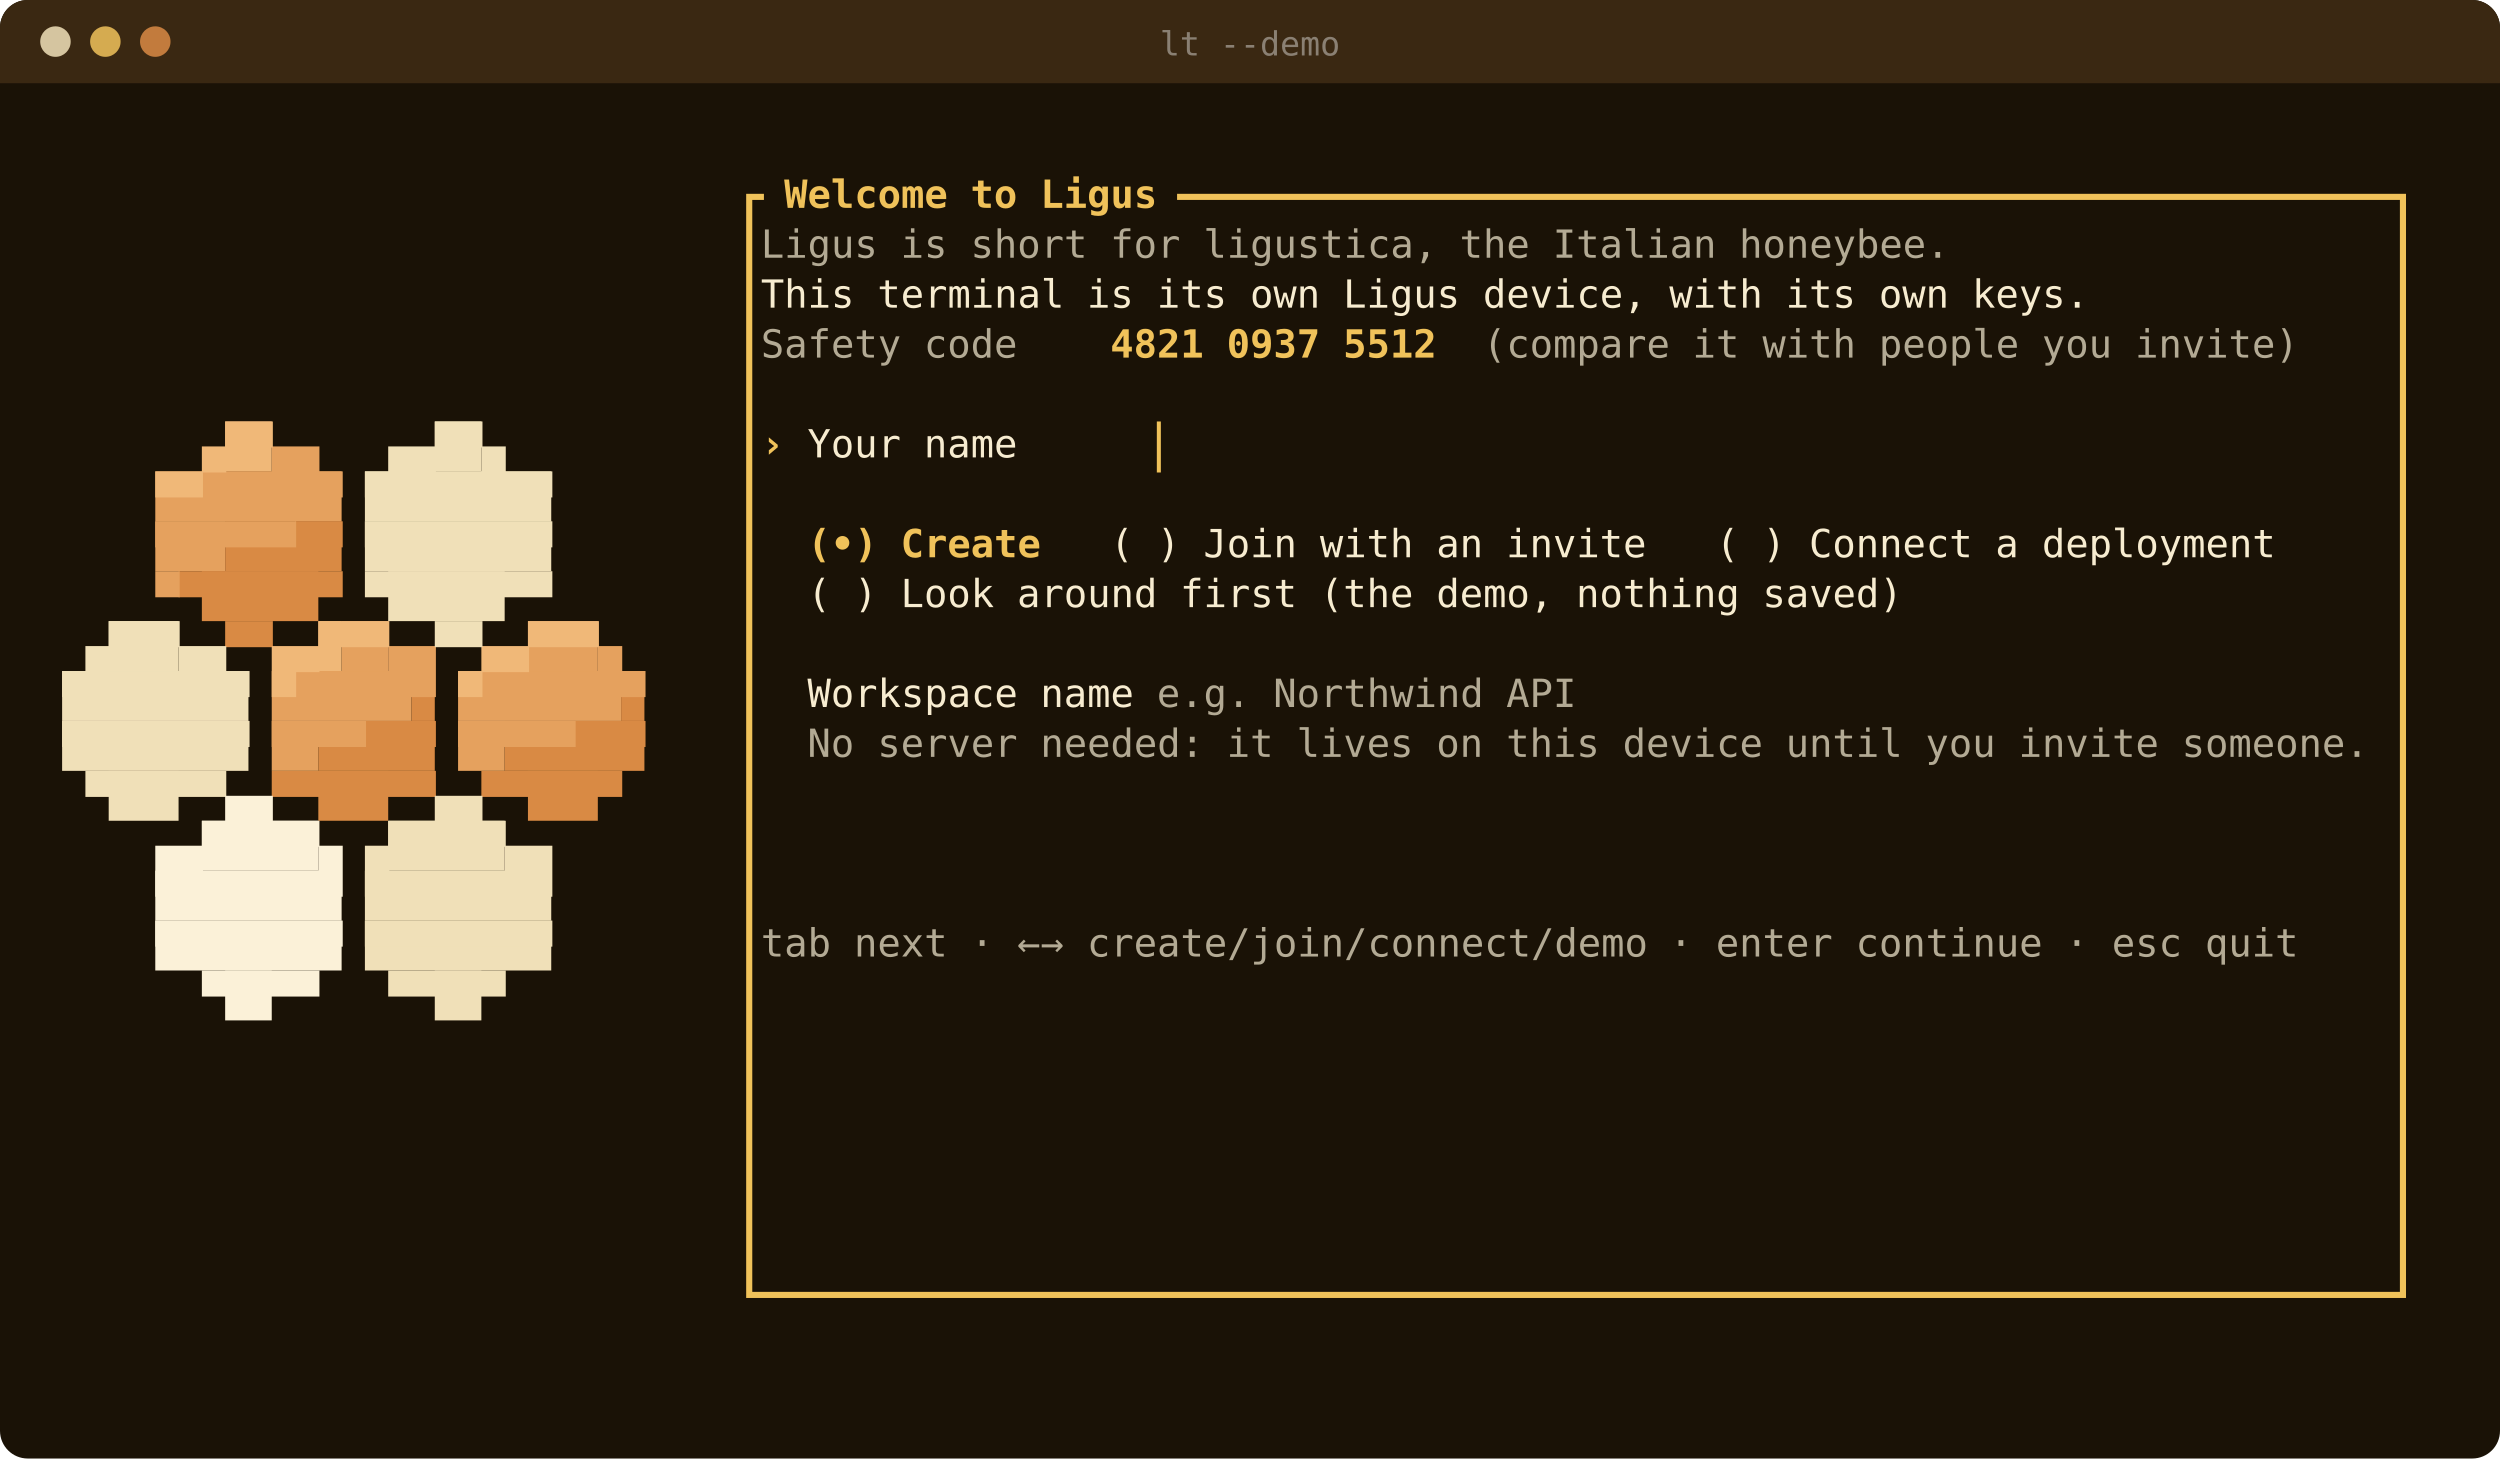
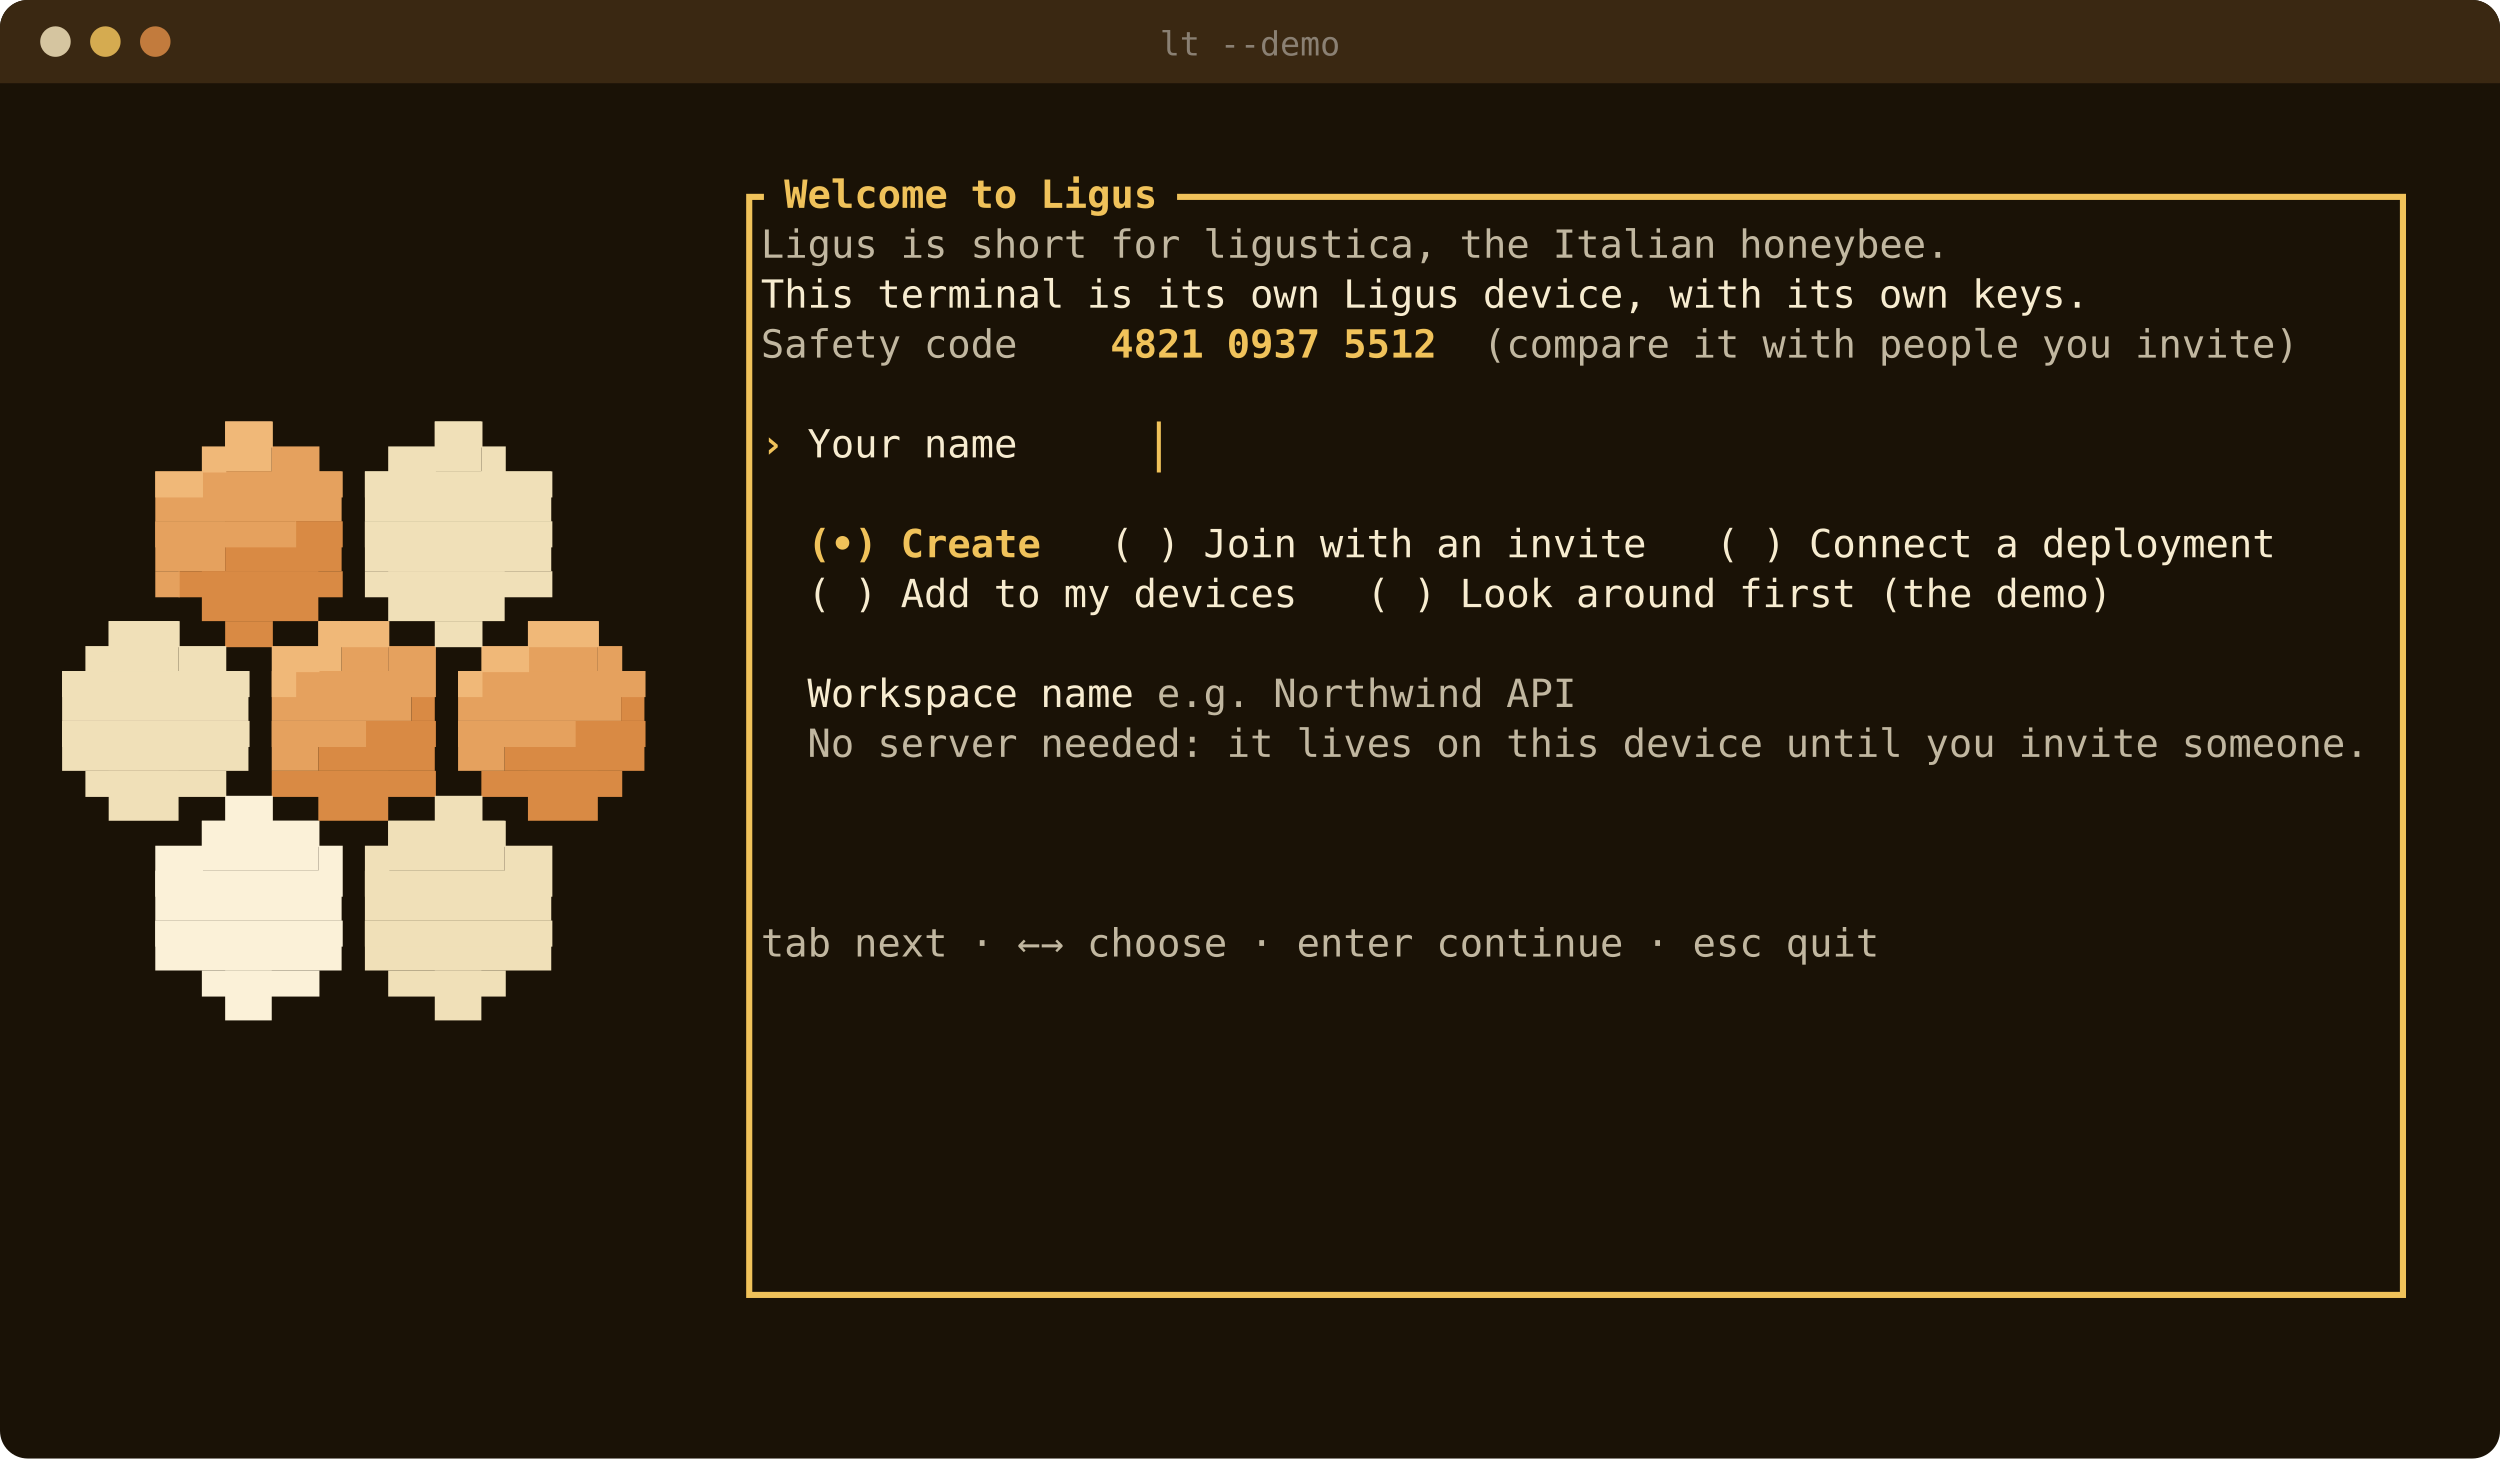
- <svg xmlns="http://www.w3.org/2000/svg" width="901.6" height="526" aria-label="lt: first run" viewBox="0 0 901.6 526">
-   <rect width="901.6" height="526" fill="#1a1206" rx="10" />
-   <path fill="#3a2812" d="M10 0h881.6a10 10 0 0 1 10 10v20H0V10A10 10 0 0 1 10 0" />
+ <svg xmlns="http://www.w3.org/2000/svg" width="901.6" height="526" viewBox="0 0 901.6 526" role="img" aria-label="lt: first run">
+   <rect width="901.6" height="526" rx="10" fill="#1a1206" />
+   <path d="M10 0H891.6a10 10 0 0 1 10 10V30H0V10A10 10 0 0 1 10 0z" fill="#3a2812" />
  <circle cx="20" cy="15" r="5.5" fill="#f0e0b8" opacity=".85" />
  <circle cx="38" cy="15" r="5.5" fill="#f0c25a" opacity=".85" />
  <circle cx="56" cy="15" r="5.5" fill="#d98a44" opacity=".85" />
-   <text x="450.8" y="20" fill="#8a8073" font-family="ui-monospace,SFMono-Regular,Menlo,Consolas,'DejaVu Sans Mono','Liberation Mono',monospace" font-size="12" text-anchor="middle">lt --demo</text>
-   <path fill="#f0b878" d="M81.2 152H98v18H81.2z" />
-   <path fill="#f0e0b8" d="M156.8 152h16.8v18h-16.8z" />
-   <path fill="#e5a15e" d="M56 170h67.2v18H56z" />
-   <path fill="#f0e0b8" d="M131.6 170h67.2v18h-67.2z" />
-   <path fill="#e5a15e" d="M56 188h25.2v18H56z" />
-   <path fill="#d98a44" d="M81.2 188h42v18h-42z" />
-   <path fill="#f0e0b8" d="M131.6 188h67.2v18h-67.2z" />
-   <path fill="#d98a44" d="M72.8 206h42v18h-42z" />
-   <path fill="#f0e0b8" d="M140 206h42v18h-42zM39.2 224h25.2v18H39.2z" />
-   <path fill="#f0b878" d="M114.8 224h8.4v18h-8.4z" />
-   <path fill="#e5a15e" d="M123.2 224H140v18h-16.8zm67.2 0h25.2v18h-25.2z" />
-   <path fill="#f0e0b8" d="M22.4 242h67.2v18H22.4z" />
-   <path fill="#e5a15e" d="M98 242h50.4v18H98z" />
-   <path fill="#d98a44" d="M148.4 242h8.4v18h-8.4z" />
-   <path fill="#e5a15e" d="M165.2 242H224v18h-58.8z" />
-   <path fill="#d98a44" d="M224 242h8.4v18H224z" />
-   <path fill="#f0e0b8" d="M22.4 260h67.2v18H22.4z" />
-   <path fill="#e5a15e" d="M98 260h16.8v18H98z" />
-   <path fill="#d98a44" d="M114.8 260h42v18h-42z" />
-   <path fill="#e5a15e" d="M165.2 260H182v18h-16.8z" />
-   <path fill="#d98a44" d="M182 260h50.4v18H182z" />
-   <path fill="#f0e0b8" d="M39.2 278h25.2v18H39.2z" />
-   <path fill="#d98a44" d="M114.8 278H140v18h-25.2zm75.6 0h25.2v18h-25.2z" />
-   <path fill="#fbf1d8" d="M72.8 296h42v18h-42z" />
-   <path fill="#f0e0b8" d="M140 296h42v18h-42z" />
-   <path fill="#fbf1d8" d="M56 314h67.2v18H56z" />
-   <path fill="#f0e0b8" d="M131.6 314h67.2v18h-67.2z" />
-   <path fill="#fbf1d8" d="M56 332h67.2v18H56z" />
-   <path fill="#f0e0b8" d="M131.6 332h67.2v18h-67.2z" />
-   <path fill="#fbf1d8" d="M81.2 350H98v18H81.2z" />
-   <path fill="#f0e0b8" d="M156.8 350h16.8v18h-16.8z" />
-   <path fill="#d98a44" d="M106.4 188h17.2v9.4h-17.2zm-42 18h59.2v9.4H64.4zm16.8 18h17.2v9.4H81.2zm50.4 36h25.6v9.4h-25.6zm75.6 0h25.6v9.4h-25.6zM98 278h59.2v9.4H98zm75.6 0h50.8v9.4h-50.8z" />
-   <path fill="#e5a15e" d="M98 161h17.2v9.4H98zm-25.2 9h50.8v9.4H72.8zM56 188h50.8v9.4H56zm0 18h8.8v9.4H56zm84 27h17.2v9.4H140zm75.6 0h8.8v9.4h-8.8zm-109.2 9h50.8v9.4h-50.8zm67.2 0h59.2v9.4h-59.2zM98 260h34v9.4H98zm67.2 0h42.4v9.4h-42.4z" />
-   <path fill="#f0b878" d="M72.8 161h8.8v9.4h-8.8zm8.4-9h17.2v9.4H81.2zM56 170h17.2v9.4H56zm42 63h17.2v9.4H98zm16.8-9h25.6v9.4h-25.6zm58.8 9h17.2v9.4h-17.2zm16.8-9H216v9.4h-25.6zM98 242h8.8v9.4H98zm67.2 0h8.8v9.4h-8.8z" />
+   <text x="450.8" y="20" text-anchor="middle" fill="#8a8073" font-family="ui-monospace,SFMono-Regular,Menlo,Consolas,'DejaVu Sans Mono','Liberation Mono',monospace" font-size="12">lt --demo</text>
+   <rect x="81.2" y="152" width="16.8" height="18" fill="#f0b878" />
+   <rect x="156.8" y="152" width="16.8" height="18" fill="#f0e0b8" />
+   <rect x="56" y="170" width="67.2" height="18" fill="#e5a15e" />
+   <rect x="131.6" y="170" width="67.2" height="18" fill="#f0e0b8" />
+   <rect x="56" y="188" width="25.2" height="18" fill="#e5a15e" />
+   <rect x="81.2" y="188" width="42" height="18" fill="#d98a44" />
+   <rect x="131.6" y="188" width="67.2" height="18" fill="#f0e0b8" />
+   <rect x="72.8" y="206" width="42" height="18" fill="#d98a44" />
+   <rect x="140" y="206" width="42" height="18" fill="#f0e0b8" />
+   <rect x="39.2" y="224" width="25.2" height="18" fill="#f0e0b8" />
+   <rect x="114.8" y="224" width="8.4" height="18" fill="#f0b878" />
+   <rect x="123.2" y="224" width="16.8" height="18" fill="#e5a15e" />
+   <rect x="190.4" y="224" width="25.2" height="18" fill="#e5a15e" />
+   <rect x="22.4" y="242" width="67.2" height="18" fill="#f0e0b8" />
+   <rect x="98" y="242" width="50.4" height="18" fill="#e5a15e" />
+   <rect x="148.4" y="242" width="8.4" height="18" fill="#d98a44" />
+   <rect x="165.2" y="242" width="58.8" height="18" fill="#e5a15e" />
+   <rect x="224" y="242" width="8.4" height="18" fill="#d98a44" />
+   <rect x="22.4" y="260" width="67.2" height="18" fill="#f0e0b8" />
+   <rect x="98" y="260" width="16.8" height="18" fill="#e5a15e" />
+   <rect x="114.8" y="260" width="42" height="18" fill="#d98a44" />
+   <rect x="165.2" y="260" width="16.8" height="18" fill="#e5a15e" />
+   <rect x="182" y="260" width="50.4" height="18" fill="#d98a44" />
+   <rect x="39.2" y="278" width="25.2" height="18" fill="#f0e0b8" />
+   <rect x="114.8" y="278" width="25.2" height="18" fill="#d98a44" />
+   <rect x="190.4" y="278" width="25.2" height="18" fill="#d98a44" />
+   <rect x="72.8" y="296" width="42" height="18" fill="#fbf1d8" />
+   <rect x="140" y="296" width="42" height="18" fill="#f0e0b8" />
+   <rect x="56" y="314" width="67.2" height="18" fill="#fbf1d8" />
+   <rect x="131.6" y="314" width="67.2" height="18" fill="#f0e0b8" />
+   <rect x="56" y="332" width="67.2" height="18" fill="#fbf1d8" />
+   <rect x="131.6" y="332" width="67.2" height="18" fill="#f0e0b8" />
+   <rect x="81.2" y="350" width="16.8" height="18" fill="#fbf1d8" />
+   <rect x="156.8" y="350" width="16.8" height="18" fill="#f0e0b8" />
+   <path fill="#d98a44" d="M106.4 188h17.2v9.4h-17.2zM64.4 206h59.2v9.4h-59.2zM81.2 224h17.2v9.4h-17.2zM131.6 260h25.6v9.4h-25.6zM207.2 260h25.6v9.4h-25.6zM98 278h59.2v9.4h-59.2zM173.6 278h50.8v9.4h-50.8z" />
+   <path fill="#e5a15e" d="M98 161h17.2v9.4h-17.2zM72.8 170h50.8v9.4h-50.8zM56 188h50.8v9.4h-50.8zM56 206h8.8v9.4h-8.8zM140 233h17.2v9.4h-17.2zM215.6 233h8.8v9.4h-8.8zM106.4 242h50.8v9.4h-50.8zM173.6 242h59.2v9.4h-59.2zM98 260h34v9.4h-34zM165.2 260h42.4v9.4h-42.4z" />
+   <path fill="#f0b878" d="M72.8 161h8.8v9.4h-8.8zM81.2 152h17.2v9.4h-17.2zM56 170h17.2v9.4h-17.2zM98 233h17.2v9.4h-17.2zM114.8 224h25.6v9.4h-25.6zM173.6 233h17.2v9.4h-17.2zM190.4 224h25.6v9.4h-25.6zM98 242h8.8v9.4h-8.8zM165.2 242h8.8v9.4h-8.8z" />
  <path fill="#f0c25a" d="M417.2 152h1.45v18.4h-1.45z" />
-   <path fill="#f0e0b8" d="M140 161h17.2v9.4H140zm16.8-9H174v9.4h-17.2zm16.8 9h8.8v9.4h-8.8zm-42 9h67.6v9.4h-67.6zm0 18h67.6v9.4h-67.6zm0 18h67.6v9.4h-67.6zM30.8 233h8.8v9.4h-8.8zm8.4-9h25.6v9.4H39.2zm25.2 9h17.2v9.4H64.4zm92.4-9H174v9.4h-17.2zM22.4 242H90v9.4H22.4zm0 18H90v9.4H22.4zm8.4 18h50.8v9.4H30.8zm126 9H174v9.4h-17.2zm-25.2 18h8.8v9.4h-8.8zm8.4-9h42.4v9.4H140zm42 9h17.2v9.4H182zm-50.4 9h67.6v9.4h-67.6zm0 18h67.6v9.4h-67.6zm8.4 18h42.4v9.4H140z" />
-   <path fill="#fbf1d8" d="M81.2 287h17.2v9.4H81.2zM56 305h17.2v9.4H56zm16.8-9h42.4v9.4H72.8zm42 9h8.8v9.4h-8.8zM56 314h67.6v9.4H56zm0 18h67.6v9.4H56zm16.8 18h42.4v9.4H72.8z" />
-   <path fill="none" stroke="#f0c25a" stroke-linecap="square" stroke-width="2.2" d="M270.2 71h4.2m-4.2 0v9m159.6-9h4.2m-4.2 0h-4.2m12.6 0h4.2m-4.2 0H434m12.6 0h4.2m-4.2 0h-4.2m12.6 0h4.2m-4.2 0h-4.2m12.6 0h4.2m-4.2 0h-4.2m12.6 0h4.2m-4.2 0h-4.2m12.6 0h4.2m-4.2 0H476m12.6 0h4.2m-4.2 0h-4.2m12.6 0h4.2m-4.2 0h-4.2m12.6 0h4.2m-4.2 0h-4.2m12.6 0h4.2m-4.2 0h-4.2m12.6 0h4.2m-4.2 0H518m12.6 0h4.2m-4.2 0h-4.2m12.6 0h4.2m-4.2 0h-4.2m12.6 0h4.2m-4.2 0h-4.2m12.6 0h4.2m-4.2 0h-4.2m12.6 0h4.2m-4.2 0H560m12.6 0h4.2m-4.2 0h-4.2m12.6 0h4.2m-4.2 0h-4.2m12.6 0h4.2m-4.2 0h-4.2m12.6 0h4.2m-4.2 0h-4.2m12.6 0h4.2m-4.2 0H602m12.6 0h4.2m-4.2 0h-4.2m12.6 0h4.2m-4.2 0h-4.2m12.6 0h4.2m-4.2 0h-4.2m12.6 0h4.2m-4.2 0h-4.2m12.6 0h4.2m-4.2 0H644m12.6 0h4.2m-4.2 0h-4.2m12.6 0h4.2m-4.2 0h-4.2m12.6 0h4.2m-4.2 0h-4.2m12.6 0h4.2m-4.2 0h-4.2m12.6 0h4.2m-4.2 0H686m12.6 0h4.2m-4.2 0h-4.2m12.6 0h4.2m-4.2 0h-4.2m12.6 0h4.2m-4.2 0h-4.2m12.6 0h4.2m-4.2 0h-4.2m12.6 0h4.2m-4.2 0H728m12.6 0h4.2m-4.2 0h-4.2m12.6 0h4.2m-4.2 0h-4.2m12.6 0h4.2m-4.2 0h-4.2m12.6 0h4.2m-4.2 0h-4.2m12.6 0h4.2m-4.2 0H770m12.6 0h4.2m-4.2 0h-4.2m12.6 0h4.2m-4.2 0h-4.2m12.6 0h4.2m-4.2 0h-4.2m12.6 0h4.2m-4.2 0h-4.2m12.6 0h4.2m-4.2 0H812m12.6 0h4.2m-4.2 0h-4.2m12.6 0h4.2m-4.2 0h-4.2m12.6 0h4.2m-4.2 0h-4.2m12.6 0h4.2m-4.2 0h-4.2m12.6 0h4.2m-4.2 0H854m12.6 0v9m0-9h-4.2M270.2 89v-9m0 9v9m596.4-9v-9m0 9v9m-596.4 9v-9m0 9v9m596.4-9v-9m0 9v9m-596.4 9v-9m0 9v9m596.4-9v-9m0 9v9m-596.4 9v-9m0 9v9m596.4-9v-9m0 9v9m-596.4 9v-9m0 9v9m596.4-9v-9m0 9v9m-596.4 9v-9m0 9v9m596.4-9v-9m0 9v9m-596.4 9v-9m0 9v9m596.4-9v-9m0 9v9m-596.4 9v-9m0 9v9m596.4-9v-9m0 9v9m-596.4 9v-9m0 9v9m596.4-9v-9m0 9v9m-596.4 9v-9m0 9v9m596.4-9v-9m0 9v9m-596.4 9v-9m0 9v9m596.4-9v-9m0 9v9m-596.4 9v-9m0 9v9m596.4-9v-9m0 9v9m-596.4 9v-9m0 9v9m596.4-9v-9m0 9v9m-596.4 9v-9m0 9v9m596.4-9v-9m0 9v9m-596.4 9v-9m0 9v9m596.4-9v-9m0 9v9m-596.4 9v-9m0 9v9m596.4-9v-9m0 9v9m-596.4 9v-9m0 9v9m596.4-9v-9m0 9v9m-596.4 9v-9m0 9v9m596.4-9v-9m0 9v9m-596.4 9v-9m0 9v9m596.4-9v-9m0 9v9m-596.4 9v-9m0 9v9m596.4-9v-9m0 9v9m-596.4 9v-9m0 9v9m596.4-9v-9m0 9v9m-596.4 9v-9m0 9h4.2m4.2 0h4.2m-4.2 0h-4.2m12.6 0h4.2m-4.2 0h-4.2m12.6 0h4.2m-4.2 0h-4.2m12.6 0h4.2m-4.2 0h-4.2m12.6 0h4.2m-4.2 0H308m12.6 0h4.2m-4.2 0h-4.2m12.6 0h4.2m-4.2 0h-4.2m12.6 0h4.2m-4.2 0h-4.2m12.6 0h4.2m-4.2 0h-4.2m12.6 0h4.2m-4.2 0H350m12.6 0h4.2m-4.2 0h-4.2m12.6 0h4.2m-4.2 0h-4.2m12.6 0h4.2m-4.2 0h-4.2m12.6 0h4.2m-4.2 0h-4.2m12.6 0h4.2m-4.2 0H392m12.6 0h4.2m-4.2 0h-4.2m12.6 0h4.2m-4.2 0h-4.2m12.6 0h4.2m-4.2 0h-4.2m12.6 0h4.2m-4.2 0h-4.2m12.6 0h4.2m-4.2 0H434m12.6 0h4.2m-4.2 0h-4.2m12.6 0h4.2m-4.2 0h-4.2m12.6 0h4.2m-4.2 0h-4.2m12.6 0h4.2m-4.2 0h-4.2m12.6 0h4.2m-4.2 0H476m12.6 0h4.2m-4.2 0h-4.2m12.6 0h4.2m-4.2 0h-4.2m12.6 0h4.2m-4.2 0h-4.2m12.6 0h4.2m-4.2 0h-4.2m12.6 0h4.2m-4.2 0H518m12.6 0h4.2m-4.2 0h-4.2m12.6 0h4.2m-4.2 0h-4.2m12.6 0h4.2m-4.2 0h-4.2m12.6 0h4.2m-4.2 0h-4.2m12.6 0h4.2m-4.2 0H560m12.6 0h4.2m-4.2 0h-4.2m12.6 0h4.2m-4.2 0h-4.2m12.6 0h4.2m-4.2 0h-4.2m12.6 0h4.2m-4.2 0h-4.2m12.6 0h4.2m-4.2 0H602m12.6 0h4.2m-4.2 0h-4.2m12.6 0h4.2m-4.2 0h-4.2m12.6 0h4.2m-4.2 0h-4.2m12.6 0h4.2m-4.2 0h-4.2m12.6 0h4.2m-4.2 0H644m12.6 0h4.2m-4.2 0h-4.2m12.6 0h4.2m-4.2 0h-4.2m12.6 0h4.2m-4.2 0h-4.2m12.6 0h4.2m-4.2 0h-4.2m12.6 0h4.2m-4.2 0H686m12.6 0h4.2m-4.2 0h-4.2m12.6 0h4.2m-4.2 0h-4.2m12.6 0h4.2m-4.2 0h-4.2m12.6 0h4.2m-4.2 0h-4.2m12.6 0h4.2m-4.2 0H728m12.6 0h4.2m-4.2 0h-4.2m12.6 0h4.2m-4.2 0h-4.2m12.6 0h4.2m-4.2 0h-4.2m12.6 0h4.2m-4.2 0h-4.2m12.6 0h4.2m-4.2 0H770m12.6 0h4.2m-4.2 0h-4.2m12.6 0h4.2m-4.2 0h-4.2m12.6 0h4.2m-4.2 0h-4.2m12.6 0h4.2m-4.2 0h-4.2m12.6 0h4.2m-4.2 0H812m12.6 0h4.2m-4.2 0h-4.2m12.6 0h4.2m-4.2 0h-4.2m12.6 0h4.2m-4.2 0h-4.2m12.6 0h4.2m-4.2 0h-4.2m12.6 0h4.2m-4.2 0H854m12.6 0v-9m0 9h-4.2" />
+   <path fill="#f0e0b8" d="M140 161h17.2v9.4h-17.2zM156.8 152h17.2v9.4h-17.2zM173.6 161h8.8v9.4h-8.8zM131.6 170h67.6v9.4h-67.6zM131.6 188h67.6v9.4h-67.6zM131.6 206h67.6v9.4h-67.6zM30.8 233h8.8v9.4h-8.8zM39.2 224h25.6v9.4h-25.6zM64.4 233h17.2v9.4h-17.2zM156.8 224h17.2v9.4h-17.2zM22.4 242h67.6v9.4h-67.6zM22.4 260h67.6v9.4h-67.6zM30.8 278h50.8v9.4h-50.8zM156.8 287h17.2v9.4h-17.2zM131.6 305h8.8v9.4h-8.8zM140 296h42.4v9.4h-42.4zM182 305h17.2v9.4h-17.2zM131.6 314h67.6v9.4h-67.6zM131.6 332h67.6v9.4h-67.6zM140 350h42.4v9.4h-42.4z" />
+   <path fill="#fbf1d8" d="M81.2 287h17.2v9.4h-17.2zM56 305h17.2v9.4h-17.2zM72.8 296h42.4v9.4h-42.4zM114.8 305h8.8v9.4h-8.8zM56 314h67.6v9.4h-67.6zM56 332h67.6v9.4h-67.6zM72.8 350h42.4v9.4h-42.4z" />
+   <path fill="none" stroke="#f0c25a" stroke-width="2.2" stroke-linecap="square" d="M270.2 71L274.4 71M270.2 71L270.2 80M429.8 71L434 71M429.8 71L425.6 71M438.2 71L442.4 71M438.2 71L434 71M446.6 71L450.8 71M446.6 71L442.4 71M455 71L459.2 71M455 71L450.8 71M463.4 71L467.6 71M463.4 71L459.2 71M471.8 71L476 71M471.8 71L467.6 71M480.2 71L484.4 71M480.2 71L476 71M488.6 71L492.8 71M488.6 71L484.4 71M497 71L501.2 71M497 71L492.8 71M505.4 71L509.6 71M505.4 71L501.2 71M513.8 71L518 71M513.8 71L509.6 71M522.2 71L526.4 71M522.2 71L518 71M530.6 71L534.8 71M530.6 71L526.4 71M539 71L543.2 71M539 71L534.8 71M547.4 71L551.6 71M547.4 71L543.2 71M555.8 71L560 71M555.8 71L551.6 71M564.2 71L568.4 71M564.2 71L560 71M572.6 71L576.8 71M572.6 71L568.4 71M581 71L585.2 71M581 71L576.8 71M589.4 71L593.6 71M589.4 71L585.2 71M597.8 71L602 71M597.8 71L593.6 71M606.2 71L610.4 71M606.2 71L602 71M614.6 71L618.8 71M614.6 71L610.4 71M623 71L627.2 71M623 71L618.8 71M631.4 71L635.6 71M631.4 71L627.2 71M639.8 71L644 71M639.8 71L635.6 71M648.2 71L652.4 71M648.2 71L644 71M656.6 71L660.8 71M656.6 71L652.4 71M665 71L669.2 71M665 71L660.8 71M673.4 71L677.6 71M673.4 71L669.2 71M681.8 71L686 71M681.8 71L677.6 71M690.2 71L694.4 71M690.2 71L686 71M698.6 71L702.8 71M698.6 71L694.4 71M707 71L711.2 71M707 71L702.8 71M715.4 71L719.6 71M715.4 71L711.2 71M723.8 71L728 71M723.8 71L719.6 71M732.2 71L736.4 71M732.2 71L728 71M740.6 71L744.8 71M740.6 71L736.4 71M749 71L753.2 71M749 71L744.8 71M757.4 71L761.6 71M757.4 71L753.2 71M765.8 71L770 71M765.8 71L761.6 71M774.2 71L778.4 71M774.2 71L770 71M782.6 71L786.8 71M782.6 71L778.4 71M791 71L795.2 71M791 71L786.8 71M799.4 71L803.6 71M799.4 71L795.2 71M807.8 71L812 71M807.8 71L803.6 71M816.2 71L820.4 71M816.2 71L812 71M824.6 71L828.8 71M824.6 71L820.4 71M833 71L837.2 71M833 71L828.8 71M841.4 71L845.6 71M841.4 71L837.2 71M849.8 71L854 71M849.8 71L845.6 71M858.2 71L862.4 71M858.2 71L854 71M866.6 71L866.6 80M866.6 71L862.4 71M270.2 89L270.2 80M270.2 89L270.2 98M866.6 89L866.6 80M866.6 89L866.6 98M270.2 107L270.2 98M270.2 107L270.2 116M866.6 107L866.6 98M866.6 107L866.6 116M270.2 125L270.2 116M270.2 125L270.2 134M866.6 125L866.6 116M866.6 125L866.6 134M270.2 143L270.2 134M270.2 143L270.2 152M866.6 143L866.6 134M866.6 143L866.6 152M270.2 161L270.2 152M270.2 161L270.2 170M866.6 161L866.6 152M866.6 161L866.6 170M270.2 179L270.2 170M270.2 179L270.2 188M866.6 179L866.6 170M866.6 179L866.6 188M270.2 197L270.2 188M270.2 197L270.2 206M866.6 197L866.6 188M866.6 197L866.6 206M270.2 215L270.2 206M270.2 215L270.2 224M866.6 215L866.6 206M866.6 215L866.6 224M270.2 233L270.2 224M270.2 233L270.2 242M866.6 233L866.6 224M866.6 233L866.6 242M270.2 251L270.2 242M270.2 251L270.2 260M866.6 251L866.6 242M866.6 251L866.6 260M270.2 269L270.2 260M270.2 269L270.2 278M866.6 269L866.6 260M866.6 269L866.6 278M270.2 287L270.2 278M270.2 287L270.2 296M866.6 287L866.6 278M866.6 287L866.6 296M270.2 305L270.2 296M270.2 305L270.2 314M866.6 305L866.6 296M866.6 305L866.6 314M270.2 323L270.2 314M270.2 323L270.2 332M866.6 323L866.6 314M866.6 323L866.6 332M270.2 341L270.2 332M270.2 341L270.2 350M866.6 341L866.6 332M866.6 341L866.6 350M270.2 359L270.2 350M270.2 359L270.2 368M866.6 359L866.6 350M866.6 359L866.6 368M270.2 377L270.2 368M270.2 377L270.2 386M866.6 377L866.6 368M866.6 377L866.6 386M270.2 395L270.2 386M270.2 395L270.2 404M866.6 395L866.6 386M866.6 395L866.6 404M270.2 413L270.2 404M270.2 413L270.2 422M866.6 413L866.6 404M866.6 413L866.6 422M270.2 431L270.2 422M270.2 431L270.2 440M866.6 431L866.6 422M866.6 431L866.6 440M270.2 449L270.2 440M270.2 449L270.2 458M866.6 449L866.6 440M866.6 449L866.6 458M270.2 467L270.2 458M270.2 467L274.4 467M278.6 467L282.8 467M278.6 467L274.4 467M287 467L291.2 467M287 467L282.8 467M295.4 467L299.6 467M295.4 467L291.2 467M303.8 467L308 467M303.8 467L299.6 467M312.2 467L316.4 467M312.2 467L308 467M320.6 467L324.8 467M320.6 467L316.4 467M329 467L333.2 467M329 467L324.8 467M337.4 467L341.6 467M337.4 467L333.2 467M345.8 467L350 467M345.8 467L341.6 467M354.2 467L358.4 467M354.2 467L350 467M362.6 467L366.8 467M362.6 467L358.4 467M371 467L375.2 467M371 467L366.8 467M379.4 467L383.6 467M379.4 467L375.2 467M387.8 467L392 467M387.8 467L383.6 467M396.2 467L400.4 467M396.2 467L392 467M404.6 467L408.8 467M404.6 467L400.4 467M413 467L417.2 467M413 467L408.8 467M421.4 467L425.6 467M421.4 467L417.2 467M429.8 467L434 467M429.8 467L425.6 467M438.2 467L442.4 467M438.2 467L434 467M446.6 467L450.8 467M446.6 467L442.4 467M455 467L459.2 467M455 467L450.8 467M463.4 467L467.6 467M463.4 467L459.2 467M471.8 467L476 467M471.8 467L467.6 467M480.2 467L484.4 467M480.2 467L476 467M488.6 467L492.8 467M488.6 467L484.4 467M497 467L501.2 467M497 467L492.8 467M505.4 467L509.6 467M505.4 467L501.2 467M513.8 467L518 467M513.8 467L509.6 467M522.2 467L526.4 467M522.2 467L518 467M530.6 467L534.8 467M530.6 467L526.4 467M539 467L543.2 467M539 467L534.8 467M547.4 467L551.6 467M547.4 467L543.2 467M555.8 467L560 467M555.8 467L551.6 467M564.2 467L568.4 467M564.2 467L560 467M572.6 467L576.8 467M572.6 467L568.4 467M581 467L585.2 467M581 467L576.8 467M589.4 467L593.6 467M589.4 467L585.2 467M597.8 467L602 467M597.8 467L593.6 467M606.2 467L610.4 467M606.2 467L602 467M614.6 467L618.8 467M614.6 467L610.4 467M623 467L627.2 467M623 467L618.8 467M631.4 467L635.6 467M631.4 467L627.2 467M639.8 467L644 467M639.8 467L635.6 467M648.2 467L652.4 467M648.2 467L644 467M656.6 467L660.8 467M656.6 467L652.4 467M665 467L669.2 467M665 467L660.8 467M673.4 467L677.6 467M673.4 467L669.2 467M681.8 467L686 467M681.8 467L677.6 467M690.2 467L694.4 467M690.2 467L686 467M698.6 467L702.8 467M698.6 467L694.4 467M707 467L711.2 467M707 467L702.8 467M715.4 467L719.6 467M715.4 467L711.2 467M723.8 467L728 467M723.8 467L719.6 467M732.2 467L736.4 467M732.2 467L728 467M740.6 467L744.8 467M740.6 467L736.4 467M749 467L753.2 467M749 467L744.8 467M757.4 467L761.6 467M757.4 467L753.2 467M765.8 467L770 467M765.8 467L761.6 467M774.2 467L778.4 467M774.2 467L770 467M782.6 467L786.8 467M782.6 467L778.4 467M791 467L795.2 467M791 467L786.8 467M799.4 467L803.6 467M799.4 467L795.2 467M807.8 467L812 467M807.8 467L803.6 467M816.2 467L820.4 467M816.2 467L812 467M824.6 467L828.8 467M824.6 467L820.4 467M833 467L837.2 467M833 467L828.8 467M841.4 467L845.6 467M841.4 467L837.2 467M849.8 467L854 467M849.8 467L845.6 467M858.2 467L862.4 467M858.2 467L854 467M866.6 467L866.6 458M866.6 467L862.4 467" />
  <g font-family="ui-monospace,SFMono-Regular,Menlo,Consolas,'DejaVu Sans Mono','Liberation Mono',monospace" font-size="14">
    <text x="282.8 291.2 299.6 308 316.4 324.8 333.2" y="74.96" fill="#f0c25a" font-weight="700">Welcome</text>
    <text x="350 358.4" y="74.96" fill="#f0c25a" font-weight="700">to</text>
    <text x="375.2 383.6 392 400.4 408.8" y="74.96" fill="#f0c25a" font-weight="700">Ligus</text>
-     <text x="274.4 282.8 291.2 299.6 308" y="92.96" fill="#b3aa94">Ligus</text>
-     <text x="324.8 333.2" y="92.96" fill="#b3aa94">is</text>
-     <text x="350 358.4 366.8 375.2 383.6" y="92.96" fill="#b3aa94">short</text>
-     <text x="400.4 408.8 417.2" y="92.96" fill="#b3aa94">for</text>
-     <text x="434 442.4 450.8 459.2 467.6 476 484.4 492.8 501.2 509.6" y="92.96" fill="#b3aa94">ligustica,</text>
-     <text x="526.4 534.8 543.2" y="92.96" fill="#b3aa94">the</text>
-     <text x="560 568.4 576.8 585.2 593.6 602 610.4" y="92.96" fill="#b3aa94">Italian</text>
-     <text x="627.2 635.6 644 652.4 660.8 669.2 677.6 686 694.4" y="92.96" fill="#b3aa94">honeybee.</text>
+     <text x="274.4 282.8 291.2 299.6 308" y="92.96" fill="#c1b7a0">Ligus</text>
+     <text x="324.8 333.2" y="92.96" fill="#c1b7a0">is</text>
+     <text x="350 358.4 366.8 375.2 383.6" y="92.96" fill="#c1b7a0">short</text>
+     <text x="400.4 408.8 417.2" y="92.96" fill="#c1b7a0">for</text>
+     <text x="434 442.4 450.8 459.2 467.6 476 484.4 492.8 501.2 509.6" y="92.96" fill="#c1b7a0">ligustica,</text>
+     <text x="526.4 534.8 543.2" y="92.96" fill="#c1b7a0">the</text>
+     <text x="560 568.4 576.8 585.2 593.6 602 610.4" y="92.96" fill="#c1b7a0">Italian</text>
+     <text x="627.2 635.6 644 652.4 660.8 669.2 677.6 686 694.4" y="92.96" fill="#c1b7a0">honeybee.</text>
    <text x="274.4 282.8 291.2 299.6" y="110.96" fill="#f7ecd0">This</text>
    <text x="316.4 324.8 333.2 341.6 350 358.4 366.8 375.2" y="110.96" fill="#f7ecd0">terminal</text>
    <text x="392 400.4" y="110.96" fill="#f7ecd0">is</text>
    <text x="417.2 425.6 434" y="110.96" fill="#f7ecd0">its</text>
    <text x="450.8 459.2 467.6" y="110.96" fill="#f7ecd0">own</text>
    <text x="484.4 492.8 501.2 509.6 518" y="110.96" fill="#f7ecd0">Ligus</text>
    <text x="534.8 543.2 551.6 560 568.4 576.8 585.2" y="110.96" fill="#f7ecd0">device,</text>
    <text x="602 610.4 618.8 627.2" y="110.96" fill="#f7ecd0">with</text>
    <text x="644 652.4 660.8" y="110.96" fill="#f7ecd0">its</text>
    <text x="677.6 686 694.4" y="110.96" fill="#f7ecd0">own</text>
    <text x="711.2 719.6 728 736.4 744.8" y="110.96" fill="#f7ecd0">keys.</text>
-     <text x="274.4 282.8 291.2 299.6 308 316.4" y="128.96" fill="#b3aa94">Safety</text>
-     <text x="333.2 341.6 350 358.4" y="128.96" fill="#b3aa94">code</text>
+     <text x="274.4 282.8 291.2 299.6 308 316.4" y="128.96" fill="#c1b7a0">Safety</text>
+     <text x="333.2 341.6 350 358.4" y="128.96" fill="#c1b7a0">code</text>
    <text x="400.4 408.8 417.2 425.6" y="128.96" fill="#f0c25a" font-weight="700">4821</text>
    <text x="442.4 450.8 459.2 467.6" y="128.96" fill="#f0c25a" font-weight="700">0937</text>
    <text x="484.4 492.8 501.2 509.6" y="128.96" fill="#f0c25a" font-weight="700">5512</text>
-     <text x="534.8 543.2 551.6 560 568.4 576.8 585.2 593.6" y="128.96" fill="#b3aa94">(compare</text>
-     <text x="610.4 618.8" y="128.96" fill="#b3aa94">it</text>
-     <text x="635.6 644 652.4 660.8" y="128.96" fill="#b3aa94">with</text>
-     <text x="677.6 686 694.4 702.8 711.2 719.6" y="128.96" fill="#b3aa94">people</text>
-     <text x="736.4 744.8 753.2" y="128.96" fill="#b3aa94">you</text>
-     <text x="770 778.4 786.8 795.2 803.6 812 820.4" y="128.96" fill="#b3aa94">invite)</text>
+     <text x="534.8 543.2 551.6 560 568.4 576.8 585.2 593.6" y="128.96" fill="#c1b7a0">(compare</text>
+     <text x="610.4 618.8" y="128.96" fill="#c1b7a0">it</text>
+     <text x="635.6 644 652.4 660.8" y="128.96" fill="#c1b7a0">with</text>
+     <text x="677.6 686 694.4 702.8 711.2 719.6" y="128.96" fill="#c1b7a0">people</text>
+     <text x="736.4 744.8 753.2" y="128.96" fill="#c1b7a0">you</text>
+     <text x="770 778.4 786.8 795.2 803.6 812 820.4" y="128.96" fill="#c1b7a0">invite)</text>
    <text x="274.4" y="164.96" fill="#f0c25a" font-weight="700">›</text>
    <text x="291.2 299.6 308 316.4" y="164.96" fill="#f7ecd0">Your</text>
    <text x="333.2 341.6 350 358.4" y="164.96" fill="#f7ecd0">name</text>
    <text x="291.2 299.6 308" y="200.96" fill="#f0c25a" font-weight="700">(•)</text>
    <text x="324.8 333.2 341.6 350 358.4 366.8" y="200.96" fill="#f0c25a" font-weight="700">Create</text>
    <text x="400.4" y="200.96" fill="#f7ecd0">(</text>
    <text x="417.2" y="200.96" fill="#f7ecd0">)</text>
    <text x="434 442.4 450.8 459.2" y="200.96" fill="#f7ecd0">Join</text>
    <text x="476 484.4 492.8 501.2" y="200.96" fill="#f7ecd0">with</text>
    <text x="518 526.4" y="200.96" fill="#f7ecd0">an</text>
    <text x="543.2 551.6 560 568.4 576.8 585.2" y="200.96" fill="#f7ecd0">invite</text>
    <text x="618.8" y="200.96" fill="#f7ecd0">(</text>
    <text x="635.6" y="200.96" fill="#f7ecd0">)</text>
    <text x="652.4 660.8 669.2 677.6 686 694.4 702.8" y="200.96" fill="#f7ecd0">Connect</text>
    <text x="719.6" y="200.96" fill="#f7ecd0">a</text>
    <text x="736.4 744.8 753.2 761.6 770 778.4 786.8 795.2 803.6 812" y="200.96" fill="#f7ecd0">deployment</text>
    <text x="291.2" y="218.96" fill="#f7ecd0">(</text>
    <text x="308" y="218.96" fill="#f7ecd0">)</text>
-     <text x="324.8 333.2 341.6 350" y="218.96" fill="#f7ecd0">Look</text>
-     <text x="366.8 375.2 383.6 392 400.4 408.8" y="218.96" fill="#f7ecd0">around</text>
-     <text x="425.6 434 442.4 450.8 459.2" y="218.96" fill="#f7ecd0">first</text>
-     <text x="476 484.4 492.8 501.2" y="218.96" fill="#f7ecd0">(the</text>
-     <text x="518 526.4 534.8 543.2 551.6" y="218.96" fill="#f7ecd0">demo,</text>
-     <text x="568.4 576.8 585.2 593.6 602 610.4 618.8" y="218.96" fill="#f7ecd0">nothing</text>
-     <text x="635.6 644 652.4 660.8 669.2 677.6" y="218.96" fill="#f7ecd0">saved)</text>
+     <text x="324.8 333.2 341.6" y="218.96" fill="#f7ecd0">Add</text>
+     <text x="358.4 366.8" y="218.96" fill="#f7ecd0">to</text>
+     <text x="383.6 392" y="218.96" fill="#f7ecd0">my</text>
+     <text x="408.8 417.2 425.6 434 442.4 450.8 459.2" y="218.96" fill="#f7ecd0">devices</text>
+     <text x="492.8" y="218.96" fill="#f7ecd0">(</text>
+     <text x="509.6" y="218.96" fill="#f7ecd0">)</text>
+     <text x="526.4 534.8 543.2 551.6" y="218.96" fill="#f7ecd0">Look</text>
+     <text x="568.4 576.8 585.2 593.6 602 610.4" y="218.96" fill="#f7ecd0">around</text>
+     <text x="627.2 635.6 644 652.4 660.8" y="218.96" fill="#f7ecd0">first</text>
+     <text x="677.6 686 694.4 702.8" y="218.96" fill="#f7ecd0">(the</text>
+     <text x="719.6 728 736.4 744.8 753.2" y="218.96" fill="#f7ecd0">demo)</text>
    <text x="291.2 299.6 308 316.4 324.8 333.2 341.6 350 358.4" y="254.96" fill="#f7ecd0">Workspace</text>
    <text x="375.2 383.6 392 400.4" y="254.96" fill="#f7ecd0">name</text>
-     <text x="417.2 425.6 434 442.4" y="254.96" fill="#b3aa94">e.g.</text>
-     <text x="459.2 467.6 476 484.4 492.8 501.2 509.6 518 526.4" y="254.96" fill="#b3aa94">Northwind</text>
-     <text x="543.2 551.6 560" y="254.96" fill="#b3aa94">API</text>
-     <text x="291.2 299.6" y="272.96" fill="#b3aa94">No</text>
-     <text x="316.4 324.8 333.2 341.6 350 358.4" y="272.96" fill="#b3aa94">server</text>
-     <text x="375.2 383.6 392 400.4 408.8 417.2 425.6" y="272.96" fill="#b3aa94">needed:</text>
-     <text x="442.4 450.8" y="272.96" fill="#b3aa94">it</text>
-     <text x="467.6 476 484.4 492.8 501.2" y="272.96" fill="#b3aa94">lives</text>
-     <text x="518 526.4" y="272.96" fill="#b3aa94">on</text>
-     <text x="543.2 551.6 560 568.4" y="272.96" fill="#b3aa94">this</text>
-     <text x="585.2 593.6 602 610.4 618.8 627.2" y="272.96" fill="#b3aa94">device</text>
-     <text x="644 652.4 660.8 669.2 677.6" y="272.96" fill="#b3aa94">until</text>
-     <text x="694.4 702.8 711.2" y="272.96" fill="#b3aa94">you</text>
-     <text x="728 736.4 744.8 753.2 761.6 770" y="272.96" fill="#b3aa94">invite</text>
-     <text x="786.8 795.2 803.6 812 820.4 828.8 837.2 845.6" y="272.96" fill="#b3aa94">someone.</text>
-     <text x="274.4 282.8 291.2" y="344.96" fill="#b3aa94">tab</text>
-     <text x="308 316.4 324.8 333.2" y="344.96" fill="#b3aa94">next</text>
-     <text x="350" y="344.96" fill="#b3aa94">·</text>
-     <text x="366.8 375.2" y="344.96" fill="#b3aa94">←→</text>
-     <text x="392 400.4 408.8 417.2 425.6 434 442.4 450.8 459.2 467.6 476 484.4 492.8 501.2 509.6 518 526.4 534.8 543.2 551.6 560 568.4 576.8 585.2" y="344.96" fill="#b3aa94">create/join/connect/demo</text>
-     <text x="602" y="344.96" fill="#b3aa94">·</text>
-     <text x="618.8 627.2 635.6 644 652.4" y="344.96" fill="#b3aa94">enter</text>
-     <text x="669.2 677.6 686 694.4 702.8 711.2 719.6 728" y="344.96" fill="#b3aa94">continue</text>
-     <text x="744.8" y="344.96" fill="#b3aa94">·</text>
-     <text x="761.6 770 778.4" y="344.96" fill="#b3aa94">esc</text>
-     <text x="795.2 803.6 812 820.4" y="344.96" fill="#b3aa94">quit</text>
+     <text x="417.2 425.6 434 442.4" y="254.96" fill="#c1b7a0">e.g.</text>
+     <text x="459.2 467.6 476 484.4 492.8 501.2 509.6 518 526.4" y="254.96" fill="#c1b7a0">Northwind</text>
+     <text x="543.2 551.6 560" y="254.96" fill="#c1b7a0">API</text>
+     <text x="291.2 299.6" y="272.96" fill="#c1b7a0">No</text>
+     <text x="316.4 324.8 333.2 341.6 350 358.4" y="272.96" fill="#c1b7a0">server</text>
+     <text x="375.2 383.6 392 400.4 408.8 417.2 425.6" y="272.96" fill="#c1b7a0">needed:</text>
+     <text x="442.4 450.8" y="272.96" fill="#c1b7a0">it</text>
+     <text x="467.6 476 484.4 492.8 501.2" y="272.96" fill="#c1b7a0">lives</text>
+     <text x="518 526.4" y="272.96" fill="#c1b7a0">on</text>
+     <text x="543.2 551.6 560 568.4" y="272.96" fill="#c1b7a0">this</text>
+     <text x="585.2 593.6 602 610.4 618.8 627.2" y="272.96" fill="#c1b7a0">device</text>
+     <text x="644 652.4 660.8 669.2 677.6" y="272.96" fill="#c1b7a0">until</text>
+     <text x="694.4 702.8 711.2" y="272.96" fill="#c1b7a0">you</text>
+     <text x="728 736.4 744.8 753.2 761.6 770" y="272.96" fill="#c1b7a0">invite</text>
+     <text x="786.8 795.2 803.6 812 820.4 828.8 837.2 845.6" y="272.96" fill="#c1b7a0">someone.</text>
+     <text x="274.4 282.8 291.2" y="344.96" fill="#c1b7a0">tab</text>
+     <text x="308 316.4 324.8 333.2" y="344.96" fill="#c1b7a0">next</text>
+     <text x="350" y="344.96" fill="#c1b7a0">·</text>
+     <text x="366.8 375.2" y="344.96" fill="#c1b7a0">←→</text>
+     <text x="392 400.4 408.8 417.2 425.6 434" y="344.96" fill="#c1b7a0">choose</text>
+     <text x="450.8" y="344.96" fill="#c1b7a0">·</text>
+     <text x="467.6 476 484.4 492.8 501.2" y="344.96" fill="#c1b7a0">enter</text>
+     <text x="518 526.4 534.8 543.2 551.6 560 568.4 576.8" y="344.96" fill="#c1b7a0">continue</text>
+     <text x="593.6" y="344.96" fill="#c1b7a0">·</text>
+     <text x="610.4 618.8 627.2" y="344.96" fill="#c1b7a0">esc</text>
+     <text x="644 652.4 660.8 669.2" y="344.96" fill="#c1b7a0">quit</text>
  </g>
</svg>
